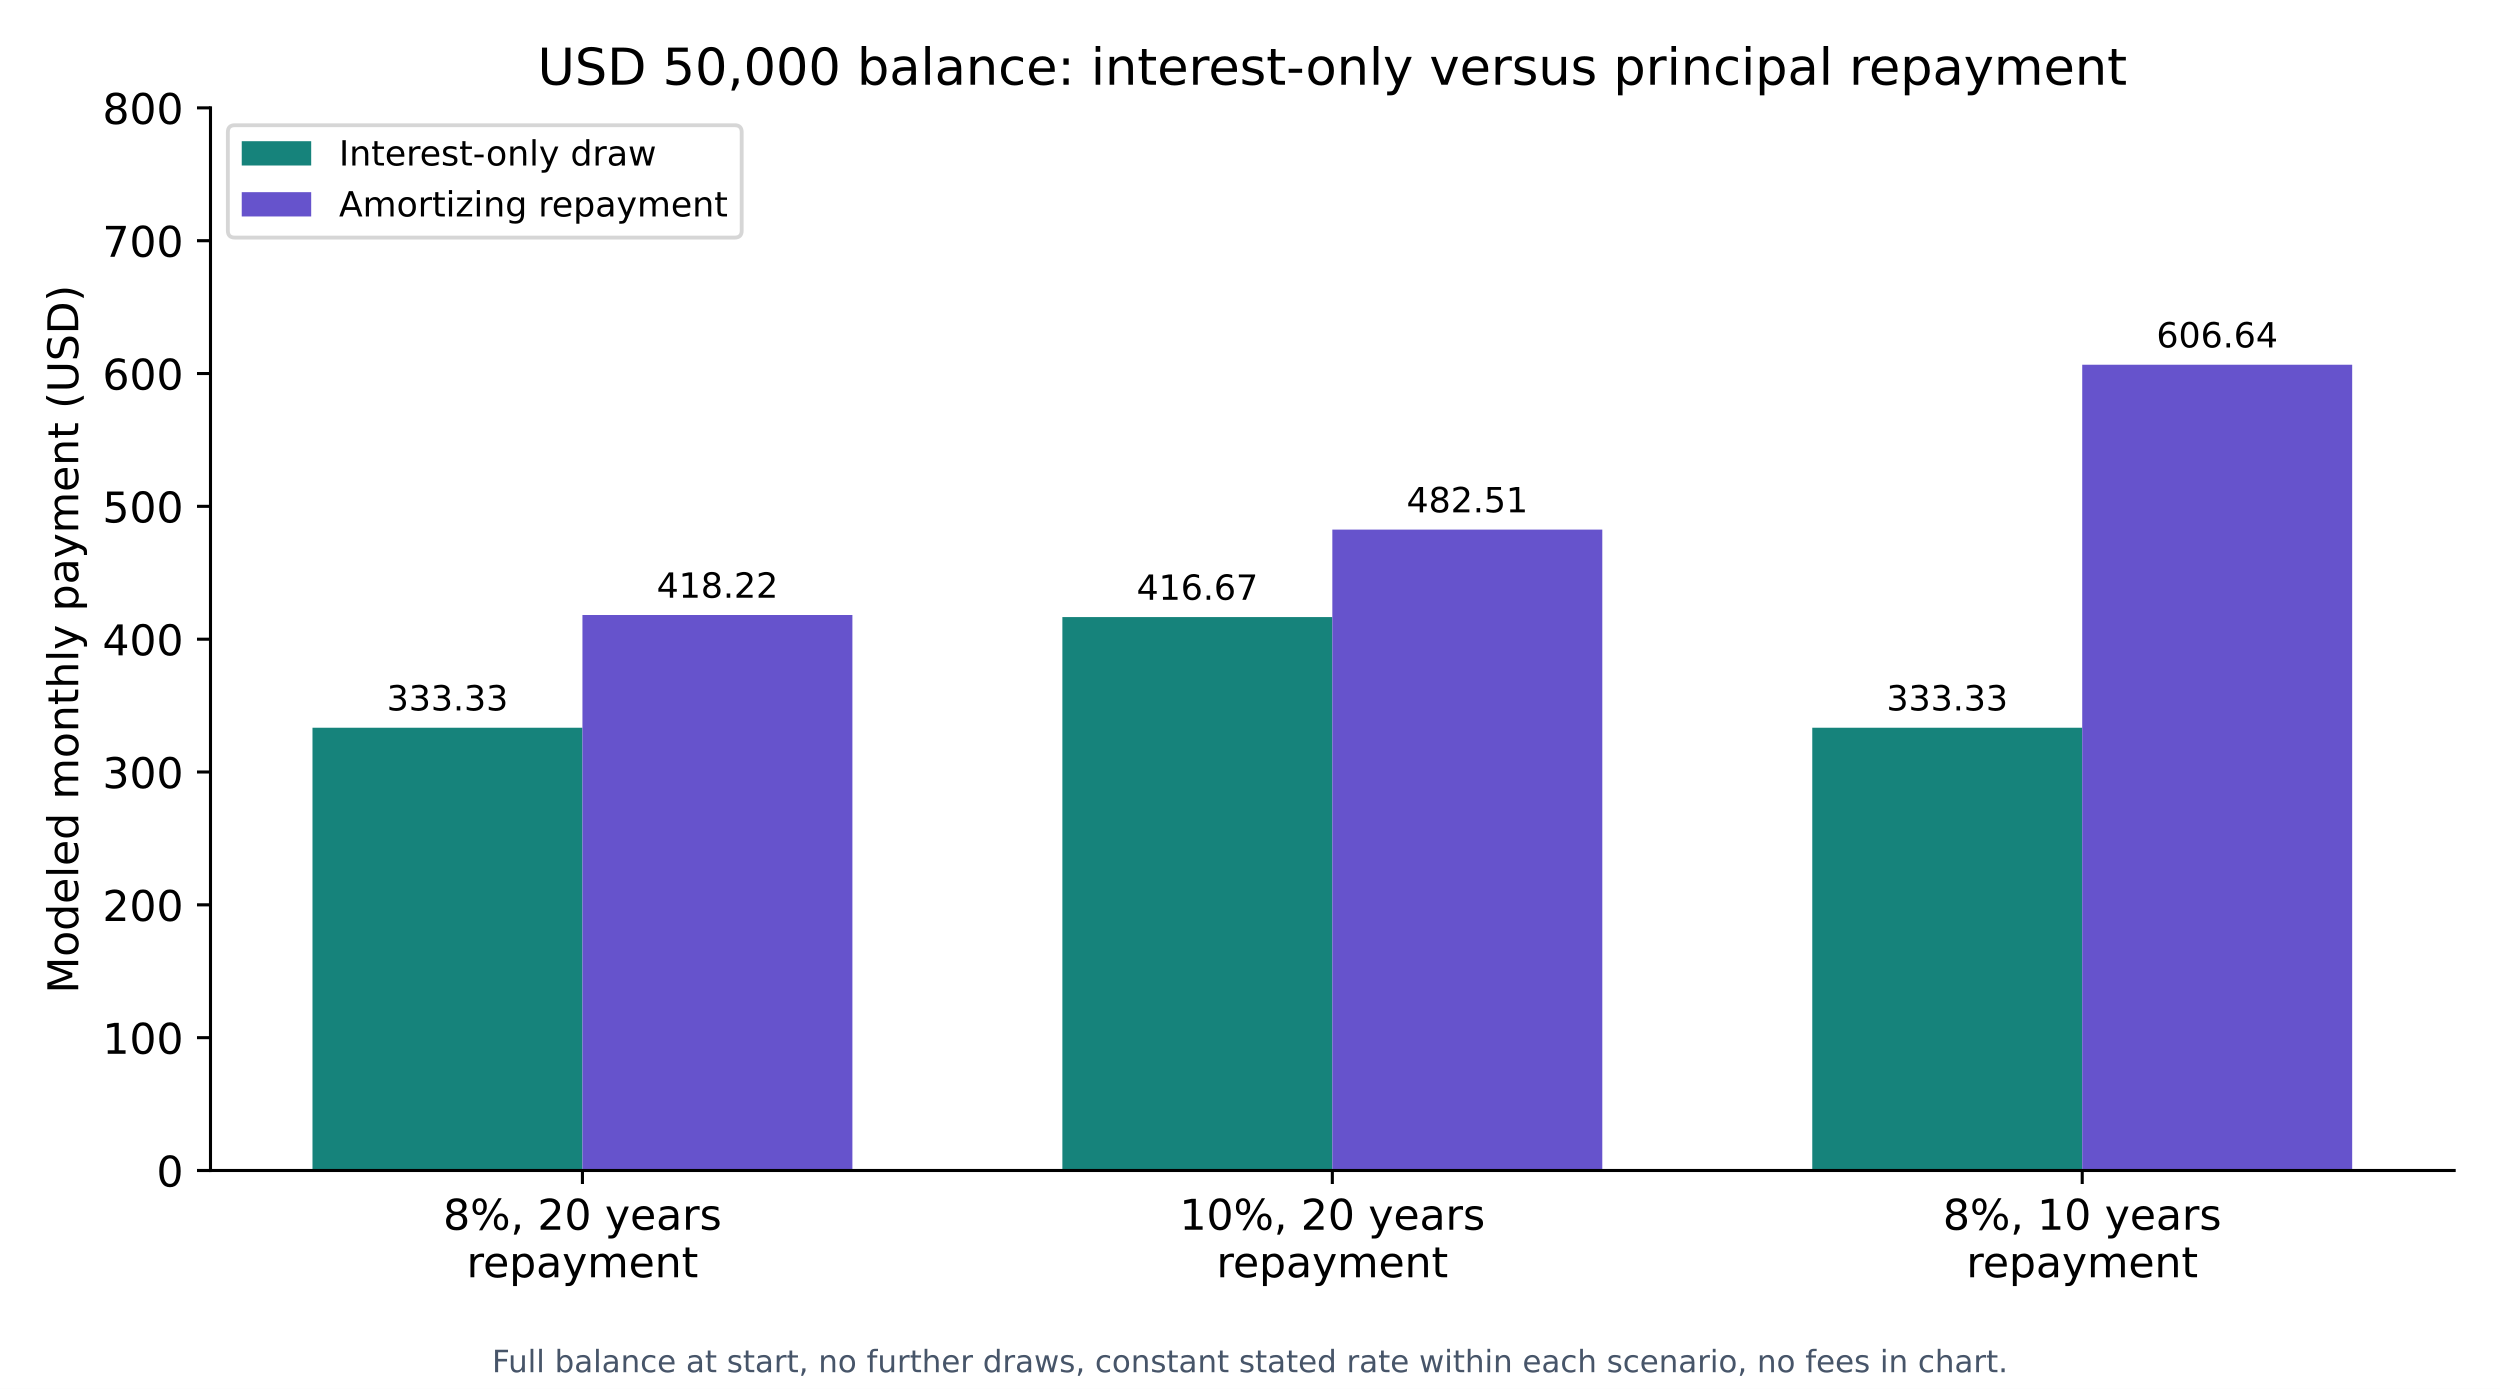
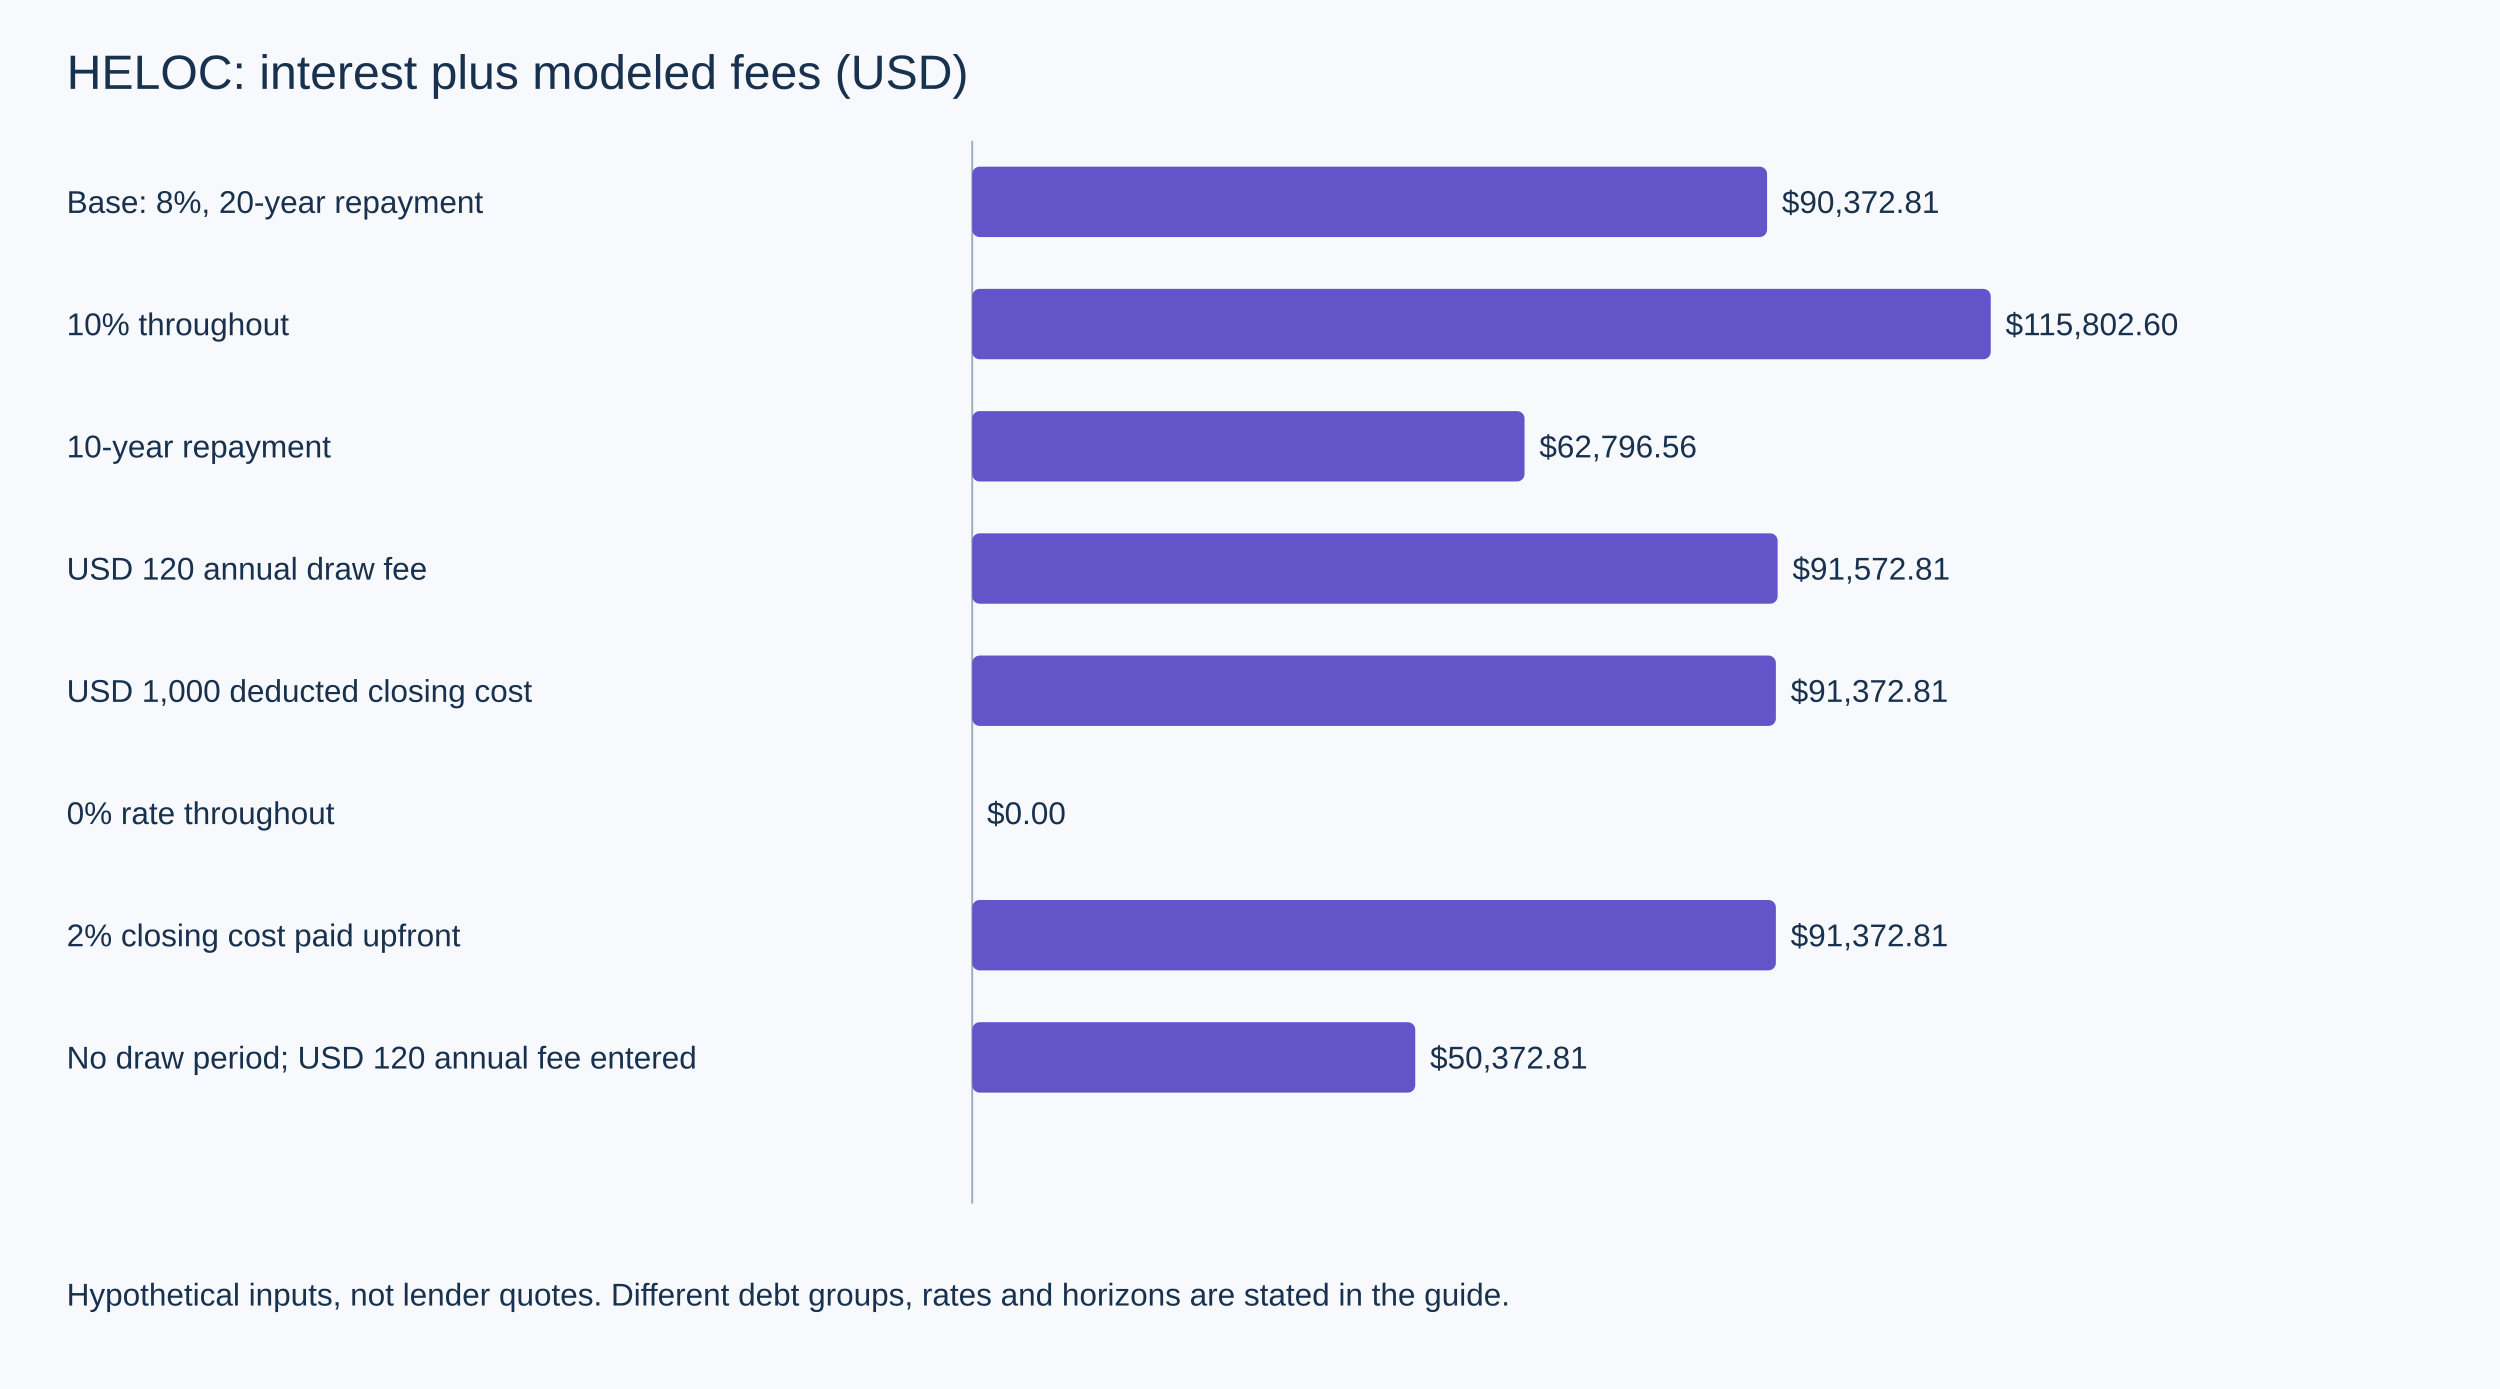
- <svg xmlns="http://www.w3.org/2000/svg" xmlns:xlink="http://www.w3.org/1999/xlink" width="648pt" height="360pt" viewBox="0 0 648 360" version="1.1">
-   <defs>
-     <style type="text/css">*{stroke-linejoin: round; stroke-linecap: butt}</style>
-   </defs>
-   <g id="figure_1">
-     <g id="patch_1">
-       <path d="M 0 360  L 648 360  L 648 0  L 0 0  z " style="fill: #ffffff" />
-     </g>
-     <g id="axes_1">
-       <g id="patch_2">
-         <path d="M 54.56 303.392  L 636.12 303.392  L 636.12 27.96  L 54.56 27.96  z " style="fill: #ffffff" />
-       </g>
-       <g id="patch_3">
-         <path d="M 80.995 303.392  L 150.968 303.392  L 150.968 188.629  L 80.995 188.629  z " clip-path="url(#p437bceb494)" style="fill: #16837b" />
-       </g>
-       <g id="patch_4">
-         <path d="M 275.366 303.392  L 345.34 303.392  L 345.34 159.938  L 275.366 159.938  z " clip-path="url(#p437bceb494)" style="fill: #16837b" />
-       </g>
-       <g id="patch_5">
-         <path d="M 469.738 303.392  L 539.712 303.392  L 539.712 188.629  L 469.738 188.629  z " clip-path="url(#p437bceb494)" style="fill: #16837b" />
-       </g>
-       <g id="patch_6">
-         <path d="M 150.968 303.392  L 220.942 303.392  L 220.942 159.403  L 150.968 159.403  z " clip-path="url(#p437bceb494)" style="fill: #6653cc" />
-       </g>
-       <g id="patch_7">
-         <path d="M 345.34 303.392  L 415.314 303.392  L 415.314 137.268  L 345.34 137.268  z " clip-path="url(#p437bceb494)" style="fill: #6653cc" />
-       </g>
-       <g id="patch_8">
-         <path d="M 539.712 303.392  L 609.685 303.392  L 609.685 94.533  L 539.712 94.533  z " clip-path="url(#p437bceb494)" style="fill: #6653cc" />
-       </g>
-       <g id="matplotlib.axis_1">
-         <g id="xtick_1">
-           <g id="line2d_1">
-             <defs>
-               <path id="mb0b13675aa" d="M 0 0  L 0 3.5  " style="stroke: #000000; stroke-width: 0.8" />
-             </defs>
-             <g>
-               <use xlink:href="#mb0b13675aa" x="150.968" y="303.392" style="stroke: #000000; stroke-width: 0.8" />
-             </g>
-           </g>
-           <g id="text_1">
-             <text style="font-size: 11px; font-family: 'DejaVu Sans'" transform="translate(114.8643 318.7503)">8%, 20 years</text>
-             <text style="font-size: 11px; font-family: 'DejaVu Sans'" transform="translate(120.9461 331.0679)">repayment</text>
-           </g>
-         </g>
-         <g id="xtick_2">
-           <g id="line2d_2">
-             <g>
-               <use xlink:href="#mb0b13675aa" x="345.34" y="303.392" style="stroke: #000000; stroke-width: 0.8" />
-             </g>
-           </g>
-           <g id="text_2">
-             <text style="font-size: 11px; font-family: 'DejaVu Sans'" transform="translate(305.7366 318.7503)">10%, 20 years</text>
-             <text style="font-size: 11px; font-family: 'DejaVu Sans'" transform="translate(315.3177 331.0679)">repayment</text>
-           </g>
-         </g>
-         <g id="xtick_3">
-           <g id="line2d_3">
-             <g>
-               <use xlink:href="#mb0b13675aa" x="539.712" y="303.392" style="stroke: #000000; stroke-width: 0.8" />
-             </g>
-           </g>
-           <g id="text_3">
-             <text style="font-size: 11px; font-family: 'DejaVu Sans'" transform="translate(503.6076 318.7503)">8%, 10 years</text>
-             <text style="font-size: 11px; font-family: 'DejaVu Sans'" transform="translate(509.6894 331.0679)">repayment</text>
-           </g>
-         </g>
-       </g>
-       <g id="matplotlib.axis_2">
-         <g id="ytick_1">
-           <g id="line2d_4">
-             <defs>
-               <path id="mb301803282" d="M 0 0  L -3.5 0  " style="stroke: #000000; stroke-width: 0.8" />
-             </defs>
-             <g>
-               <use xlink:href="#mb301803282" x="54.56" y="303.392" style="stroke: #000000; stroke-width: 0.8" />
-             </g>
-           </g>
-           <g id="text_4">
-             <text style="font-size: 11px; font-family: 'DejaVu Sans'; text-anchor: end" x="47.56" y="307.571" transform="rotate(-0 47.56 307.5711)">0</text>
-           </g>
-         </g>
-         <g id="ytick_2">
-           <g id="line2d_5">
-             <g>
-               <use xlink:href="#mb301803282" x="54.56" y="268.963" style="stroke: #000000; stroke-width: 0.8" />
-             </g>
-           </g>
-           <g id="text_5">
-             <text style="font-size: 11px; font-family: 'DejaVu Sans'; text-anchor: end" x="47.56" y="273.142" transform="rotate(-0 47.56 273.1421)">100</text>
-           </g>
-         </g>
-         <g id="ytick_3">
-           <g id="line2d_6">
-             <g>
-               <use xlink:href="#mb301803282" x="54.56" y="234.534" style="stroke: #000000; stroke-width: 0.8" />
-             </g>
-           </g>
-           <g id="text_6">
-             <text style="font-size: 11px; font-family: 'DejaVu Sans'; text-anchor: end" x="47.56" y="238.713" transform="rotate(-0 47.56 238.7131)">200</text>
-           </g>
-         </g>
-         <g id="ytick_4">
-           <g id="line2d_7">
-             <g>
-               <use xlink:href="#mb301803282" x="54.56" y="200.105" style="stroke: #000000; stroke-width: 0.8" />
-             </g>
-           </g>
-           <g id="text_7">
-             <text style="font-size: 11px; font-family: 'DejaVu Sans'; text-anchor: end" x="47.56" y="204.284" transform="rotate(-0 47.56 204.2841)">300</text>
-           </g>
-         </g>
-         <g id="ytick_5">
-           <g id="line2d_8">
-             <g>
-               <use xlink:href="#mb301803282" x="54.56" y="165.676" style="stroke: #000000; stroke-width: 0.8" />
-             </g>
-           </g>
-           <g id="text_8">
-             <text style="font-size: 11px; font-family: 'DejaVu Sans'; text-anchor: end" x="47.56" y="169.855" transform="rotate(-0 47.56 169.8551)">400</text>
-           </g>
-         </g>
-         <g id="ytick_6">
-           <g id="line2d_9">
-             <g>
-               <use xlink:href="#mb301803282" x="54.56" y="131.247" style="stroke: #000000; stroke-width: 0.8" />
-             </g>
-           </g>
-           <g id="text_9">
-             <text style="font-size: 11px; font-family: 'DejaVu Sans'; text-anchor: end" x="47.56" y="135.426" transform="rotate(-0 47.56 135.4261)">500</text>
-           </g>
-         </g>
-         <g id="ytick_7">
-           <g id="line2d_10">
-             <g>
-               <use xlink:href="#mb301803282" x="54.56" y="96.818" style="stroke: #000000; stroke-width: 0.8" />
-             </g>
-           </g>
-           <g id="text_10">
-             <text style="font-size: 11px; font-family: 'DejaVu Sans'; text-anchor: end" x="47.56" y="100.997" transform="rotate(-0 47.56 100.9971)">600</text>
-           </g>
-         </g>
-         <g id="ytick_8">
-           <g id="line2d_11">
-             <g>
-               <use xlink:href="#mb301803282" x="54.56" y="62.389" style="stroke: #000000; stroke-width: 0.8" />
-             </g>
-           </g>
-           <g id="text_11">
-             <text style="font-size: 11px; font-family: 'DejaVu Sans'; text-anchor: end" x="47.56" y="66.568" transform="rotate(-0 47.56 66.56814)">700</text>
-           </g>
-         </g>
-         <g id="ytick_9">
-           <g id="line2d_12">
-             <g>
-               <use xlink:href="#mb301803282" x="54.56" y="27.96" style="stroke: #000000; stroke-width: 0.8" />
-             </g>
-           </g>
-           <g id="text_12">
-             <text style="font-size: 11px; font-family: 'DejaVu Sans'; text-anchor: end" x="47.56" y="32.139" transform="rotate(-0 47.56 32.13914)">800</text>
-           </g>
-         </g>
-         <g id="text_13">
-           <text style="font-size: 11px; font-family: 'DejaVu Sans'; text-anchor: middle" x="20.276" y="165.676" transform="rotate(-90 20.27609 165.676)">Modeled monthly payment (USD)</text>
-         </g>
-       </g>
-       <g id="patch_9">
-         <path d="M 54.56 303.392  L 54.56 27.96  " style="fill: none; stroke: #000000; stroke-width: 0.8; stroke-linejoin: miter; stroke-linecap: square" />
-       </g>
-       <g id="patch_10">
-         <path d="M 54.56 303.392  L 636.12 303.392  " style="fill: none; stroke: #000000; stroke-width: 0.8; stroke-linejoin: miter; stroke-linecap: square" />
-       </g>
-       <g id="text_14">
-         <text style="font-size: 9px; font-family: 'DejaVu Sans'; text-anchor: middle" x="115.981" y="184.153" transform="rotate(-0 115.9814 184.1529)">333.33</text>
-       </g>
-       <g id="text_15">
-         <text style="font-size: 9px; font-family: 'DejaVu Sans'; text-anchor: middle" x="185.955" y="154.927" transform="rotate(-0 185.9552 154.9273)">418.22</text>
-       </g>
-       <g id="text_16">
-         <text style="font-size: 9px; font-family: 'DejaVu Sans'; text-anchor: middle" x="310.353" y="155.462" transform="rotate(-0 310.3531 155.4621)">416.67</text>
-       </g>
-       <g id="text_17">
-         <text style="font-size: 9px; font-family: 'DejaVu Sans'; text-anchor: middle" x="380.327" y="132.793" transform="rotate(-0 380.3269 132.7926)">482.51</text>
-       </g>
-       <g id="text_18">
-         <text style="font-size: 9px; font-family: 'DejaVu Sans'; text-anchor: middle" x="504.725" y="184.153" transform="rotate(-0 504.7248 184.1529)">333.33</text>
-       </g>
-       <g id="text_19">
-         <text style="font-size: 9px; font-family: 'DejaVu Sans'; text-anchor: middle" x="574.699" y="90.057" transform="rotate(-0 574.6986 90.05684)">606.64</text>
-       </g>
-       <g id="text_20">
-         <text style="font-size: 13.2px; font-family: 'DejaVu Sans'; text-anchor: middle" x="345.34" y="21.96" transform="rotate(-0 345.34 21.96)">USD 50,000 balance: interest-only versus principal repayment</text>
-       </g>
-       <g id="legend_1">
-         <g id="patch_11">
-           <path d="M 60.86 61.581  L 190.447 61.581  Q 192.247 61.581 192.247 59.781  L 192.247 34.26  Q 192.247 32.46 190.447 32.46  L 60.86 32.46  Q 59.06 32.46 59.06 34.26  L 59.06 59.781  Q 59.06 61.581 60.86 61.581  z " style="fill: #ffffff; opacity: 0.8; stroke: #cccccc; stroke-linejoin: miter" />
-         </g>
-         <g id="patch_12">
-           <path d="M 62.66 42.899  L 80.66 42.899  L 80.66 36.599  L 62.66 36.599  z " style="fill: #16837b" />
-         </g>
-         <g id="text_21">
-           <text style="font-size: 9px; font-family: 'DejaVu Sans'; text-anchor: start" x="87.86" y="42.899" transform="rotate(-0 87.86 42.89859)">Interest-only draw</text>
-         </g>
-         <g id="patch_13">
-           <path d="M 62.66 56.109  L 80.66 56.109  L 80.66 49.809  L 62.66 49.809  z " style="fill: #6653cc" />
-         </g>
-         <g id="text_22">
-           <text style="font-size: 9px; font-family: 'DejaVu Sans'; text-anchor: start" x="87.86" y="56.109" transform="rotate(-0 87.86 56.10891)">Amortizing repayment</text>
-         </g>
-       </g>
-     </g>
-     <g id="text_23">
-       <text style="font-size: 8px; font-family: 'DejaVu Sans'; text-anchor: middle; fill: #475569" x="324" y="355.68" transform="rotate(-0 324 355.68)">Full balance at start, no further draws, constant stated rate within each scenario, no fees in chart.</text>
-     </g>
+ <svg xmlns="http://www.w3.org/2000/svg" width="1350" height="750" viewBox="0 0 1350 750" role="img" aria-labelledby="title desc">
+   <rect width="1350" height="750" fill="#f7f9fc" />
+   <g font-family="Arial,sans-serif" fill="#17314e">
+     <text x="36" y="48" font-size="26">HELOC: interest plus modeled fees (USD)</text>
+     <line x1="525.00" x2="525.00" y1="76" y2="650" stroke="#9aabc0" />
+     <text x="36" y="115" font-size="17">Base: 8%, 20-year repayment</text>
+     <rect x="525.00" y="90" width="429.22" height="38" rx="4" fill="#6554c9" />
+     <text x="962.22" y="115" text-anchor="start" font-size="17">$90,372.81</text>
+     <text x="36" y="181" font-size="17">10% throughout</text>
+     <rect x="525.00" y="156" width="550.00" height="38" rx="4" fill="#6554c9" />
+     <text x="1083.00" y="181" text-anchor="start" font-size="17">$115,802.60</text>
+     <text x="36" y="247" font-size="17">10-year repayment</text>
+     <rect x="525.00" y="222" width="298.25" height="38" rx="4" fill="#6554c9" />
+     <text x="831.25" y="247" text-anchor="start" font-size="17">$62,796.56</text>
+     <text x="36" y="313" font-size="17">USD 120 annual draw fee</text>
+     <rect x="525.00" y="288" width="434.92" height="38" rx="4" fill="#6554c9" />
+     <text x="967.92" y="313" text-anchor="start" font-size="17">$91,572.81</text>
+     <text x="36" y="379" font-size="17">USD 1,000 deducted closing cost</text>
+     <rect x="525.00" y="354" width="433.97" height="38" rx="4" fill="#6554c9" />
+     <text x="966.97" y="379" text-anchor="start" font-size="17">$91,372.81</text>
+     <text x="36" y="445" font-size="17">0% rate throughout</text>
+     <rect x="525.00" y="420" width="0.00" height="38" rx="4" fill="#6554c9" />
+     <text x="533.00" y="445" text-anchor="start" font-size="17">$0.00</text>
+     <text x="36" y="511" font-size="17">2% closing cost paid upfront</text>
+     <rect x="525.00" y="486" width="433.97" height="38" rx="4" fill="#6554c9" />
+     <text x="966.97" y="511" text-anchor="start" font-size="17">$91,372.81</text>
+     <text x="36" y="577" font-size="17">No draw period; USD 120 annual fee entered</text>
+     <rect x="525.00" y="552" width="239.24" height="38" rx="4" fill="#6554c9" />
+     <text x="772.24" y="577" text-anchor="start" font-size="17">$50,372.81</text>
+     <text x="36" y="705" font-size="17">Hypothetical inputs, not lender quotes. Different debt groups, rates and horizons are stated in the guide.</text>
  </g>
-   <defs>
-     <clipPath id="p437bceb494">
-       <rect x="54.56" y="27.96" width="581.56" height="275.432" />
-     </clipPath>
-   </defs>
</svg>
